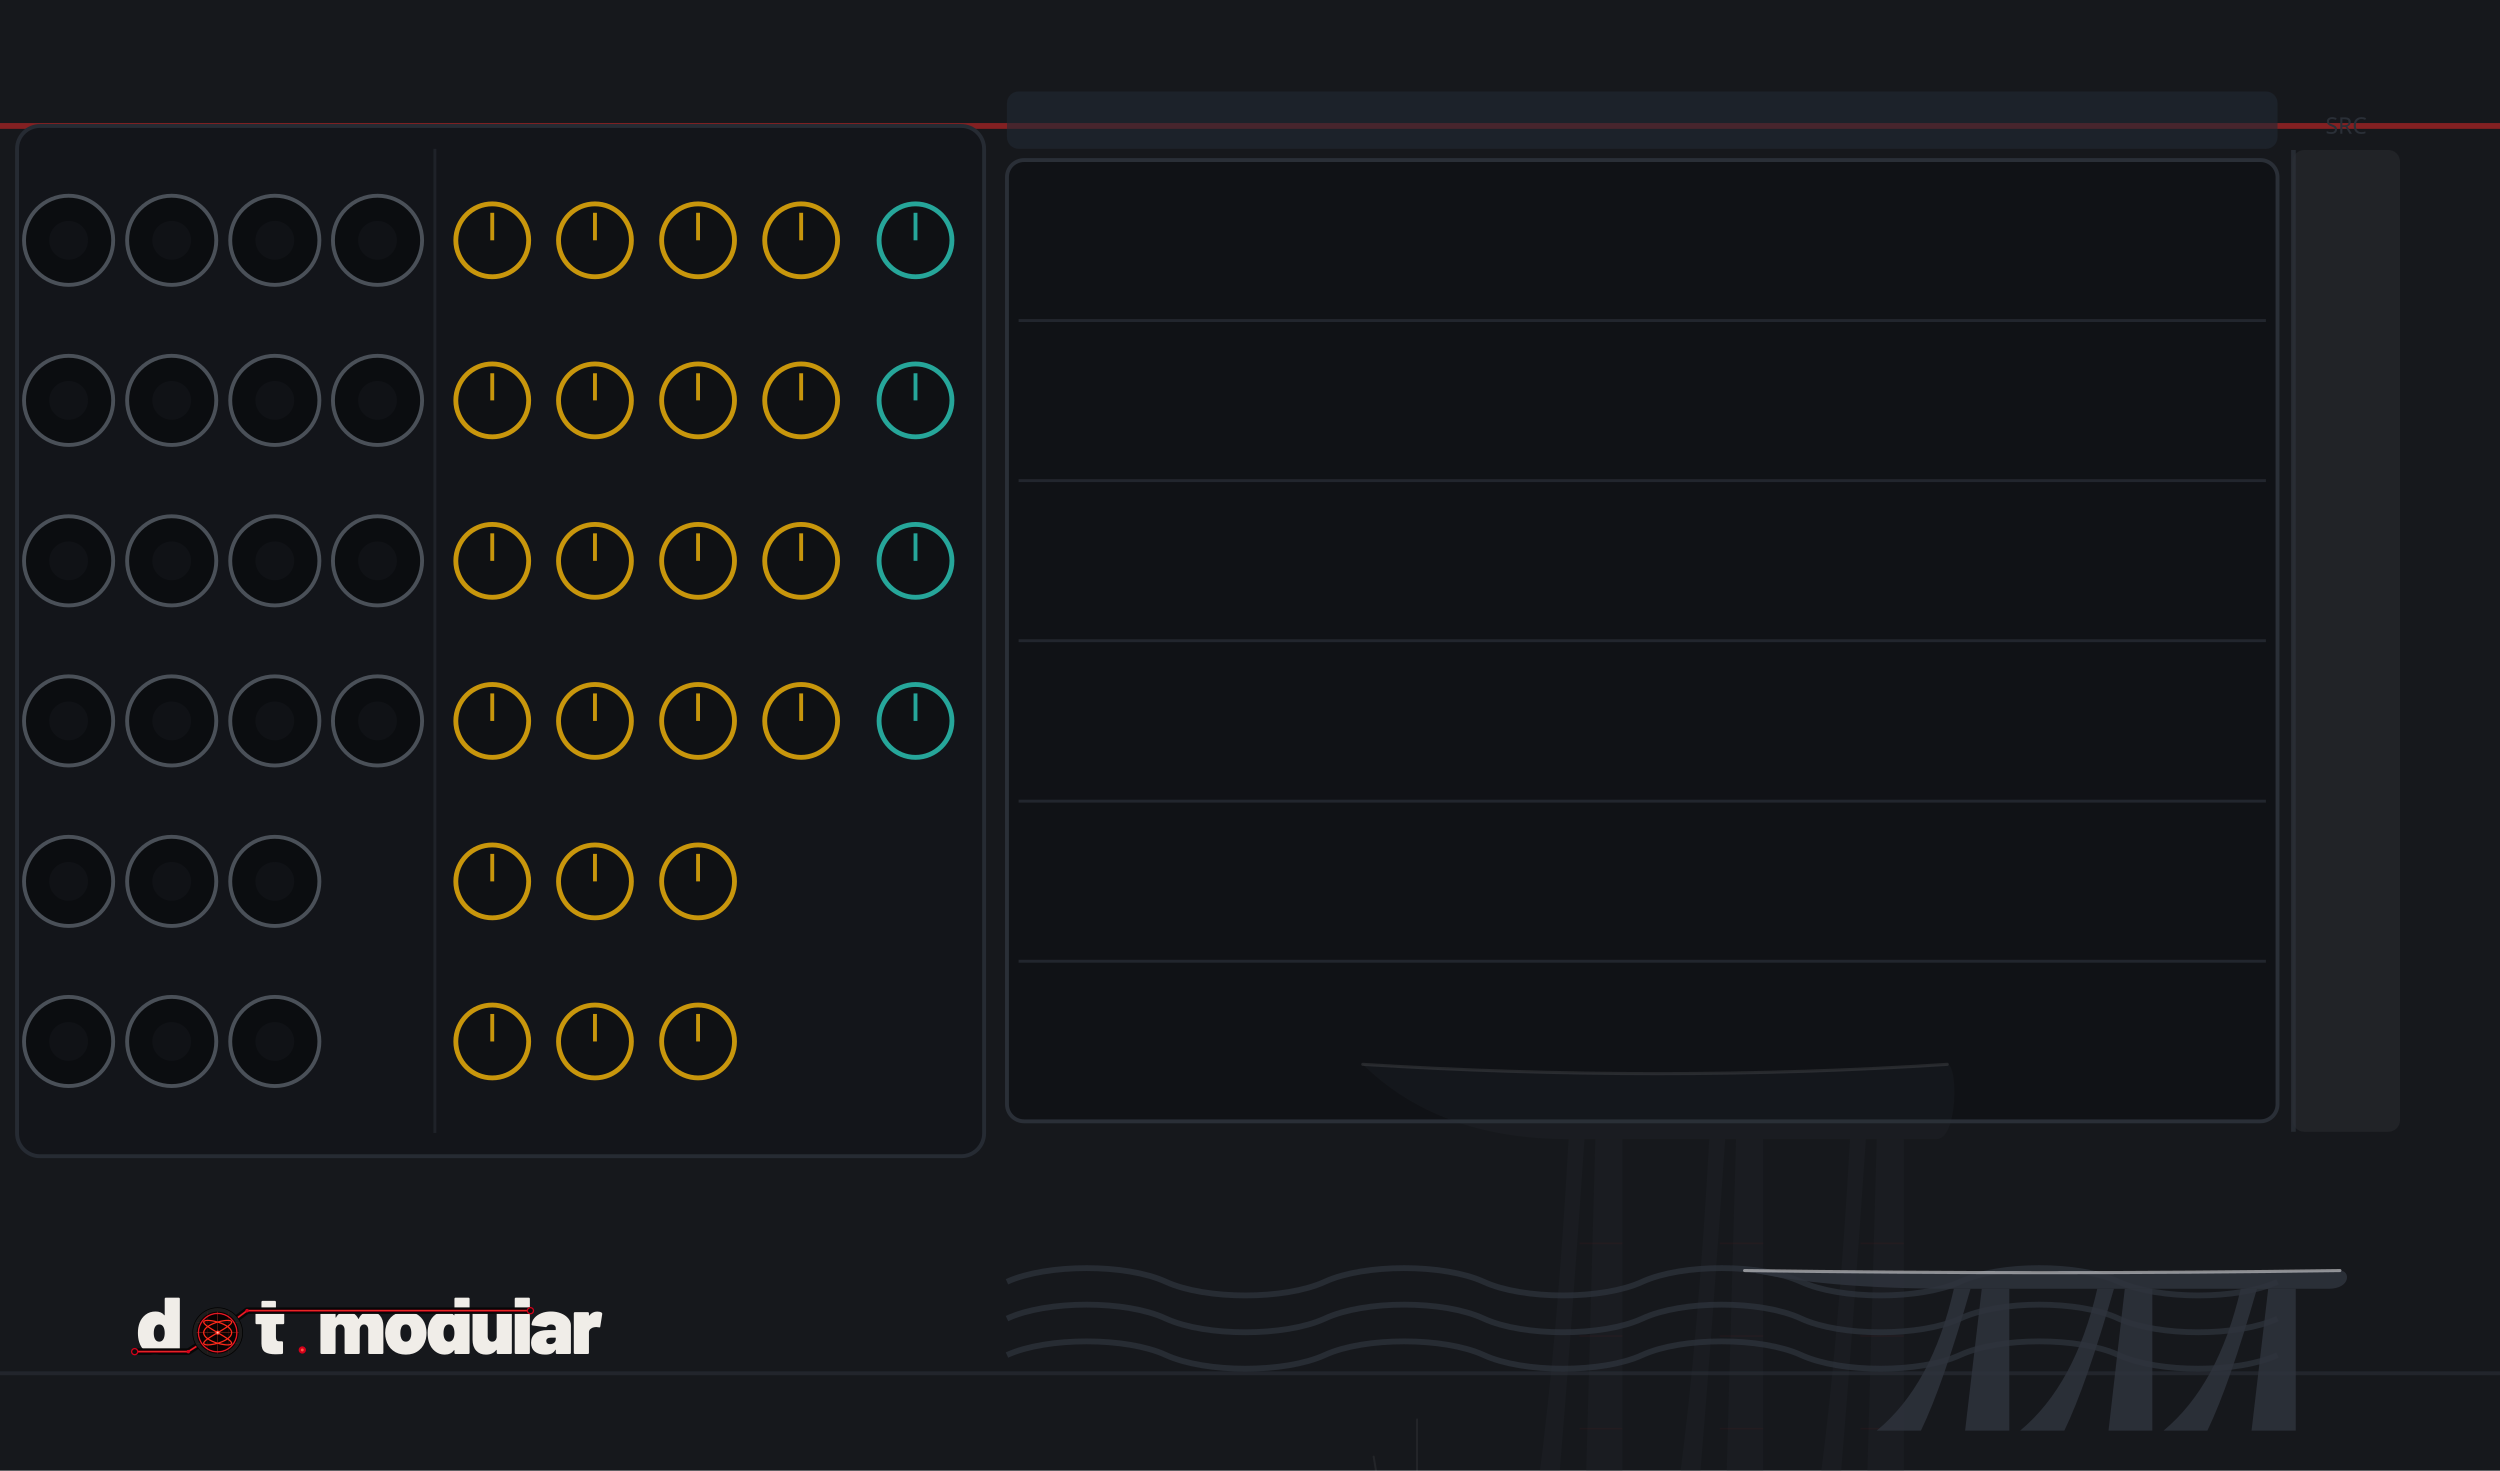
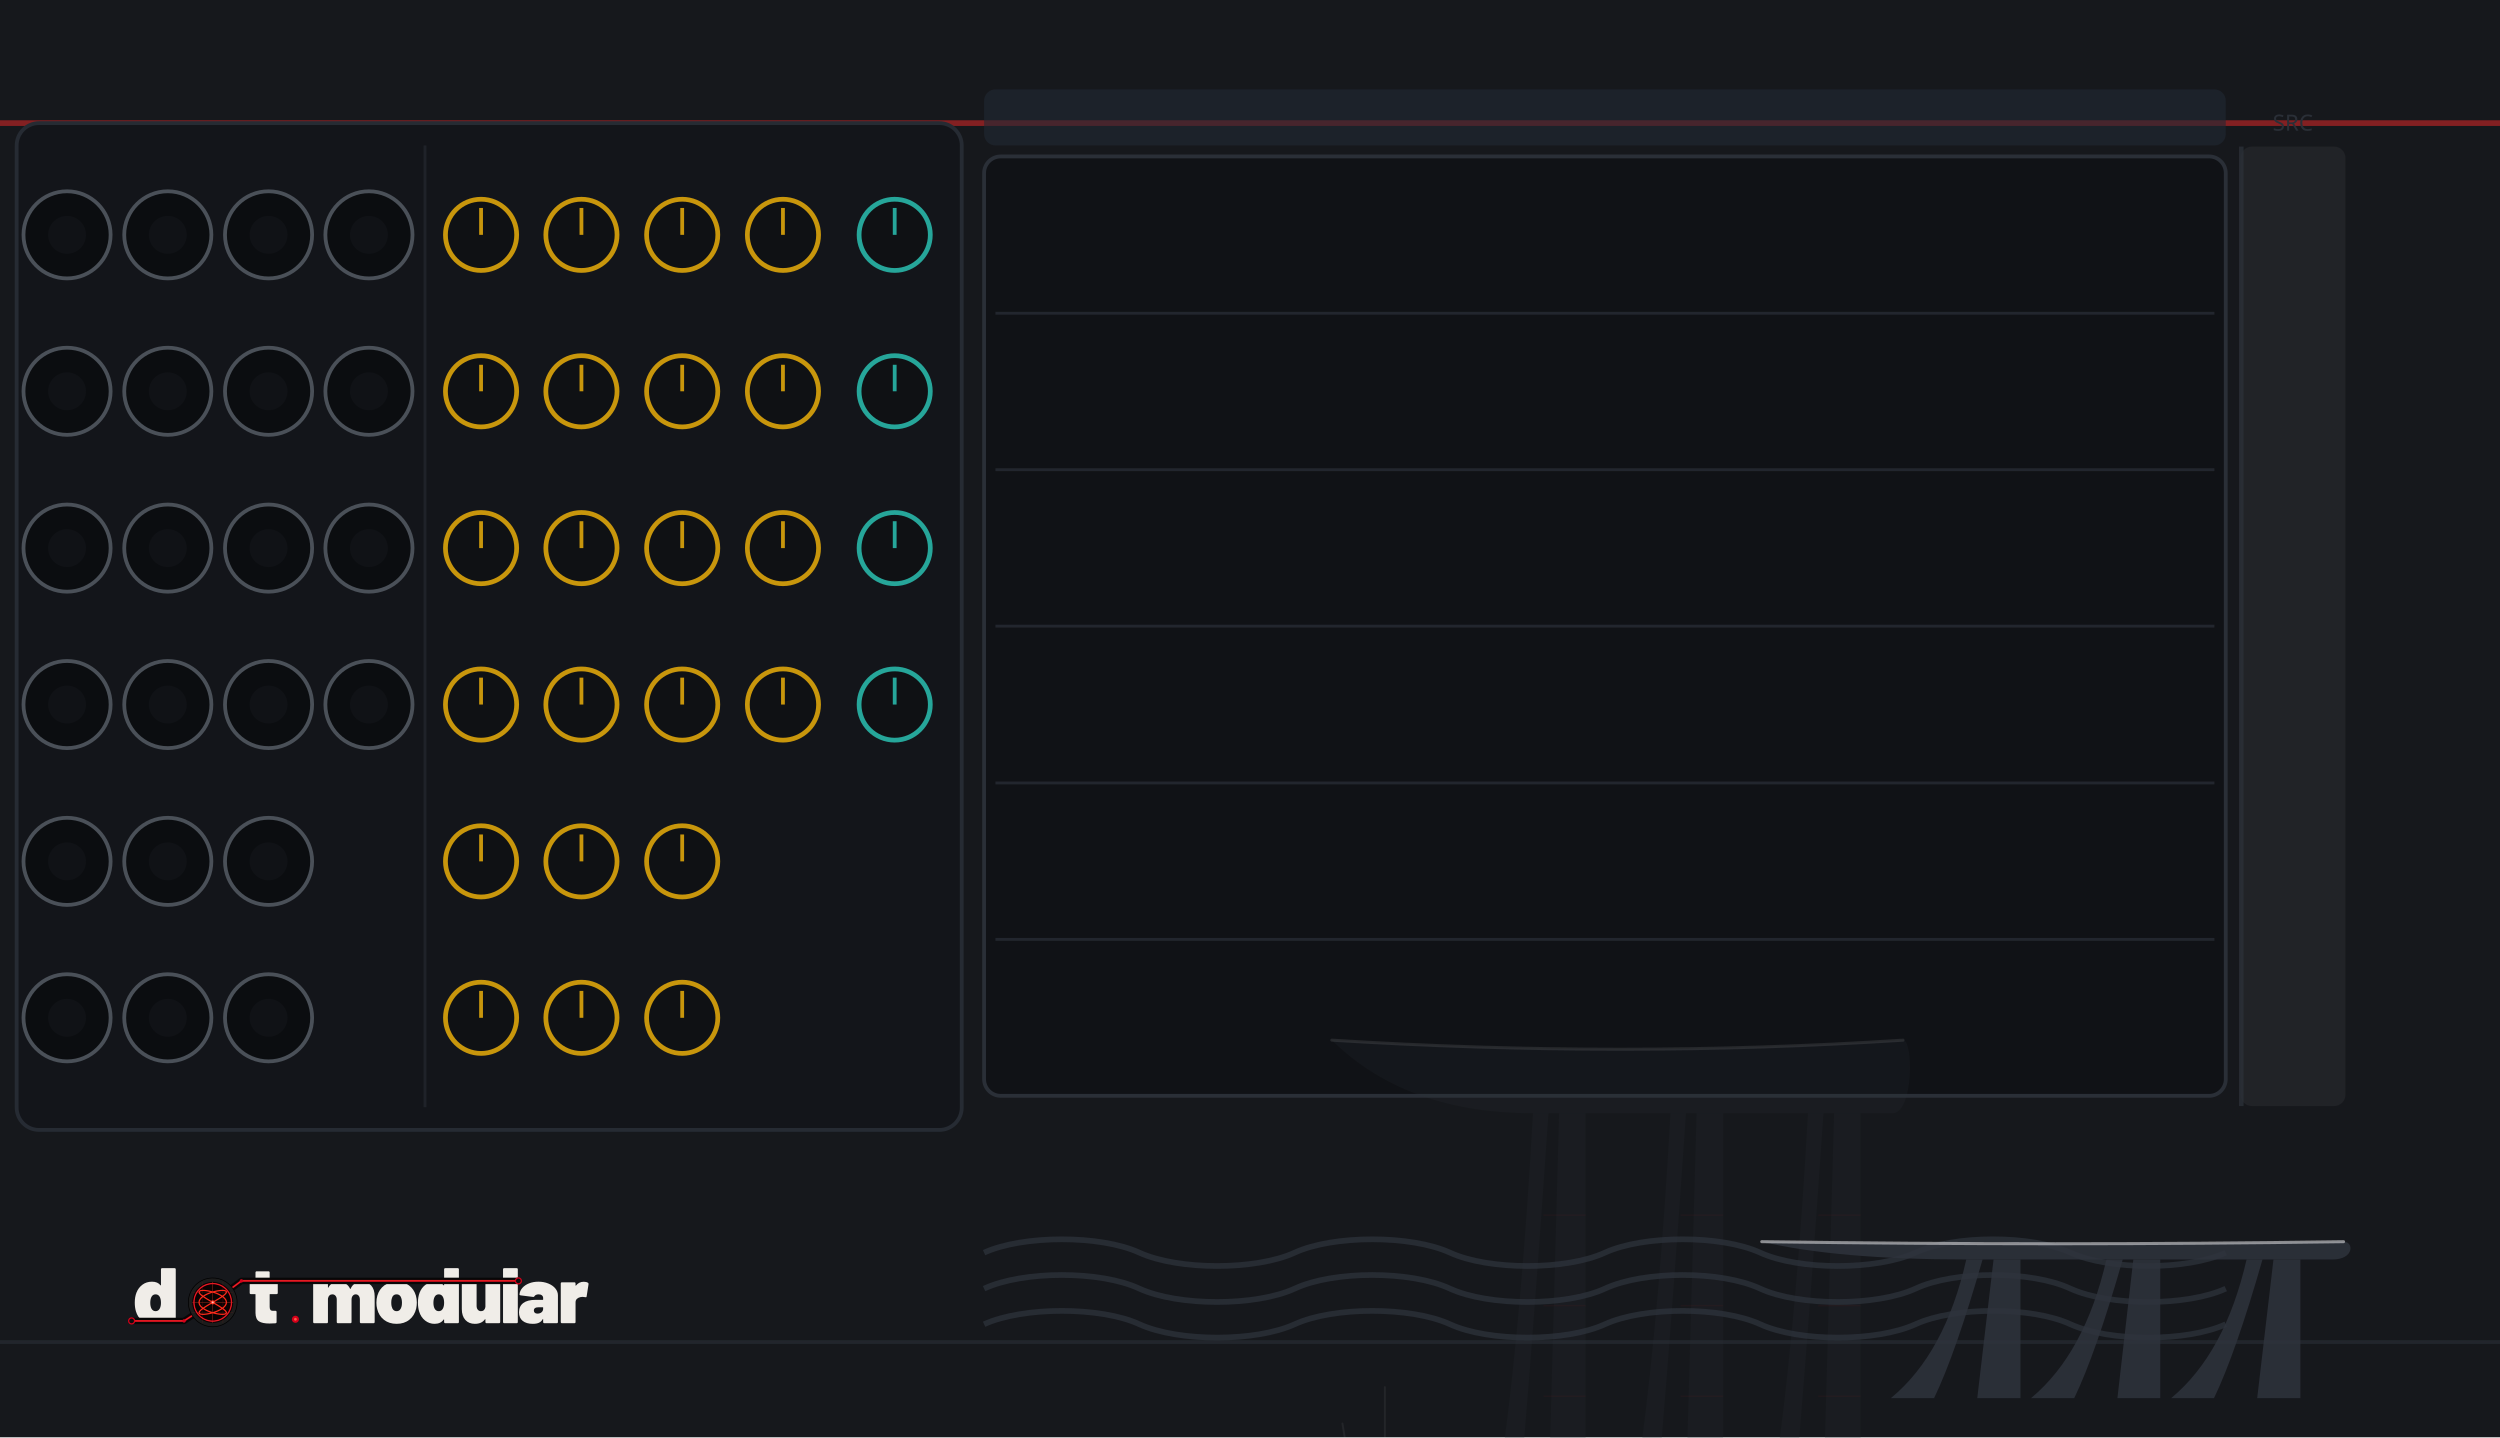
- <svg xmlns="http://www.w3.org/2000/svg" width="645.0" height="379.43" viewBox="0 0 645.0 379.43">
-   <g>
-     <rect width="645.0" height="379.43" fill="#16181c" />
-     <line x1="0" y1="32.5" x2="645.0" y2="32.5" stroke="#dc2626" stroke-width="1.5" opacity="0.55" />
-     <line x1="0" y1="354.3" x2="645.0" y2="354.3" stroke="#262b33" stroke-width="1" opacity="0.7" />
+ <svg xmlns="http://www.w3.org/2000/svg" width="660.0" height="379.43" viewBox="0 0 660.0 379.43">
+   <g>
+     <rect width="660.0" height="379.43" fill="#16181c" />
+     <line x1="0" y1="32.5" x2="660.0" y2="32.5" stroke="#dc2626" stroke-width="1.5" opacity="0.55" />
+     <line x1="0" y1="354.3" x2="660.0" y2="354.3" stroke="#262b33" stroke-width="1" opacity="0.7" />
    <rect x="259.8" y="23.6" width="327.8" height="14.8" rx="3.0" fill="#202833" opacity="0.6" />
    <rect x="259.8" y="41.3" width="327.8" height="248.0" rx="4.4" fill="#101216" stroke="#2a2f37" stroke-width="1" />
    <path d="M 385.1 443.3 Q 399.1 395.1 404.7 293.9 L 408.8 293.9 Q 401.9 395.1 396.3 443.3 Z" fill="#2e333c" fill-opacity="0.16" />
    <path d="M 421.4 443.3 Q 435.4 395.1 441.0 293.9 L 445.1 293.9 Q 438.2 395.1 432.6 443.3 Z" fill="#2e333c" fill-opacity="0.16" />
    <path d="M 457.7 443.3 Q 471.7 395.1 477.3 293.9 L 481.4 293.9 Q 474.5 395.1 468.9 443.3 Z" fill="#2e333c" fill-opacity="0.16" />
    <polygon points="407.5,443.3 411.6,293.9 418.6,293.9 418.6,443.3" fill="#2e333c" fill-opacity="0.16" />
    <polygon points="443.7,443.3 447.9,293.9 454.9,293.9 454.9,443.3" fill="#2e333c" fill-opacity="0.16" />
    <polygon points="480.0,443.3 484.2,293.9 491.2,293.9 491.2,443.3" fill="#2e333c" fill-opacity="0.16" />
    <line x1="407.5" y1="320.8" x2="418.6" y2="320.8" stroke="#dc2626" stroke-width="0.4" stroke-opacity="0.048" />
    <line x1="407.5" y1="344.7" x2="418.6" y2="344.7" stroke="#dc2626" stroke-width="0.4" stroke-opacity="0.048" />
    <line x1="407.5" y1="368.6" x2="418.6" y2="368.6" stroke="#dc2626" stroke-width="0.4" stroke-opacity="0.048" />
    <line x1="407.5" y1="392.5" x2="418.6" y2="392.5" stroke="#dc2626" stroke-width="0.4" stroke-opacity="0.048" />
    <line x1="407.5" y1="416.4" x2="418.6" y2="416.4" stroke="#dc2626" stroke-width="0.4" stroke-opacity="0.048" />
    <line x1="443.7" y1="320.8" x2="454.9" y2="320.8" stroke="#dc2626" stroke-width="0.4" stroke-opacity="0.048" />
    <line x1="443.7" y1="344.7" x2="454.9" y2="344.7" stroke="#dc2626" stroke-width="0.4" stroke-opacity="0.048" />
    <line x1="443.7" y1="368.6" x2="454.9" y2="368.6" stroke="#dc2626" stroke-width="0.4" stroke-opacity="0.048" />
    <line x1="443.7" y1="392.5" x2="454.9" y2="392.5" stroke="#dc2626" stroke-width="0.4" stroke-opacity="0.048" />
    <line x1="443.7" y1="416.4" x2="454.9" y2="416.4" stroke="#dc2626" stroke-width="0.4" stroke-opacity="0.048" />
    <line x1="480.0" y1="320.8" x2="491.2" y2="320.8" stroke="#dc2626" stroke-width="0.4" stroke-opacity="0.048" />
    <line x1="480.0" y1="344.7" x2="491.2" y2="344.7" stroke="#dc2626" stroke-width="0.4" stroke-opacity="0.048" />
    <line x1="480.0" y1="368.6" x2="491.2" y2="368.6" stroke="#dc2626" stroke-width="0.4" stroke-opacity="0.048" />
    <line x1="480.0" y1="392.5" x2="491.2" y2="392.5" stroke="#dc2626" stroke-width="0.4" stroke-opacity="0.048" />
    <line x1="480.0" y1="416.4" x2="491.2" y2="416.4" stroke="#dc2626" stroke-width="0.4" stroke-opacity="0.048" />
    <path d="M 351.6 274.6 Q 428.4 279.4 502.4 274.6 C 505.2 274.6 505.2 293.9 499.6 293.9 L 404.7 293.9 Q 371.2 293.9 351.6 274.6 Z" fill="#2e333c" fill-opacity="0.16" />
    <path d="M 351.6 274.6 Q 428.4 279.4 502.4 274.6" fill="none" stroke="#d8d8dc" stroke-width="0.8" stroke-opacity="0.112" stroke-linecap="round" />
    <line x1="365.6" y1="443.3" x2="346.0" y2="390.3" stroke="#d8d8dc" stroke-width="0.5" stroke-opacity="0.072" stroke-linecap="round" />
    <line x1="365.6" y1="443.3" x2="354.4" y2="375.8" stroke="#d8d8dc" stroke-width="0.5" stroke-opacity="0.072" stroke-linecap="round" />
    <line x1="365.6" y1="443.3" x2="365.6" y2="366.2" stroke="#d8d8dc" stroke-width="0.5" stroke-opacity="0.072" stroke-linecap="round" />
    <line x1="365.6" y1="443.3" x2="376.7" y2="380.6" stroke="#d8d8dc" stroke-width="0.5" stroke-opacity="0.072" stroke-linecap="round" />
    <line x1="365.6" y1="443.3" x2="385.1" y2="395.1" stroke="#d8d8dc" stroke-width="0.5" stroke-opacity="0.072" stroke-linecap="round" />
    <line x1="262.8" y1="82.7" x2="584.6" y2="82.7" stroke="#2a2f37" stroke-width="0.75" opacity="0.7" />
    <line x1="262.8" y1="124.0" x2="584.6" y2="124.0" stroke="#2a2f37" stroke-width="0.75" opacity="0.7" />
    <line x1="262.8" y1="165.3" x2="584.6" y2="165.3" stroke="#2a2f37" stroke-width="0.75" opacity="0.7" />
    <line x1="262.8" y1="206.7" x2="584.6" y2="206.7" stroke="#2a2f37" stroke-width="0.75" opacity="0.7" />
    <line x1="262.8" y1="248.0" x2="584.6" y2="248.0" stroke="#2a2f37" stroke-width="0.75" opacity="0.7" />
    <rect x="591.5" y="38.7" width="27.7" height="253.3" rx="3.0" fill="#ffffff" fill-opacity="0.05" />
    <line x1="591.7" y1="38.7" x2="591.7" y2="292.0" stroke="#2a2f37" stroke-width="1.2" opacity="0.8" />
    <text x="605.3" y="34.5" font-family="sans-serif" font-size="5.9" fill="#2a2f37" text-anchor="middle">SRC</text>
    <path d="M 259.8 330.7 C 270.1 326.0 290.6 326.0 300.8 330.7 C 311.1 335.4 331.5 335.4 341.8 330.7 C 352.0 326.0 372.5 326.0 382.8 330.7 C 393.0 335.4 413.5 335.4 423.7 330.7 C 434.0 326.0 454.4 326.0 464.7 330.7 C 474.9 335.4 495.4 335.4 505.7 330.7 C 515.9 326.0 536.4 326.0 546.6 330.7 C 556.9 335.4 577.4 335.4 587.6 330.7 " fill="none" stroke="#333944" stroke-width="1.5" stroke-opacity="0.6" />
    <path d="M 259.8 340.2 C 270.1 335.4 290.6 335.4 300.8 340.2 C 311.1 344.9 331.5 344.9 341.8 340.2 C 352.0 335.4 372.5 335.4 382.8 340.2 C 393.0 344.9 413.5 344.9 423.7 340.2 C 434.0 335.4 454.4 335.4 464.7 340.2 C 474.9 344.9 495.4 344.9 505.7 340.2 C 515.9 335.4 536.4 335.4 546.6 340.2 C 556.9 344.9 577.4 344.9 587.6 340.2 " fill="none" stroke="#333944" stroke-width="1.5" stroke-opacity="0.6" />
    <path d="M 259.8 349.6 C 270.1 344.9 290.6 344.9 300.8 349.6 C 311.1 354.3 331.5 354.3 341.8 349.6 C 352.0 344.9 372.5 344.9 382.8 349.6 C 393.0 354.3 413.5 354.3 423.7 349.6 C 434.0 344.9 454.4 344.9 464.7 349.6 C 474.9 354.3 495.4 354.3 505.7 349.6 C 515.9 344.9 536.4 344.9 546.6 349.6 C 556.9 354.3 577.4 354.3 587.6 349.6 " fill="none" stroke="#333944" stroke-width="1.5" stroke-opacity="0.6" />
-     <path d="M 484.2 369.1 Q 498.5 357.3 504.1 332.5 L 508.4 332.5 Q 501.3 357.3 495.6 369.1 Z" fill="#2e333c" fill-opacity="0.85" />
-     <path d="M 521.2 369.1 Q 535.4 357.3 541.1 332.5 L 545.4 332.5 Q 538.3 357.3 532.6 369.1 Z" fill="#2e333c" fill-opacity="0.85" />
-     <path d="M 558.2 369.1 Q 572.4 357.3 578.1 332.5 L 582.3 332.5 Q 575.2 357.3 569.5 369.1 Z" fill="#2e333c" fill-opacity="0.85" />
-     <polygon points="507.0,369.1 511.3,332.5 518.4,332.5 518.4,369.1" fill="#2e333c" fill-opacity="0.85" />
-     <polygon points="544.0,369.1 548.2,332.5 555.3,332.5 555.3,369.1" fill="#2e333c" fill-opacity="0.85" />
-     <polygon points="580.9,369.1 585.2,332.5 592.3,332.5 592.3,369.1" fill="#2e333c" fill-opacity="0.85" />
-     <path d="M 450.1 327.8 Q 528.3 328.9 603.7 327.8 C 606.5 327.8 606.5 332.5 600.8 332.5 L 504.1 332.5 Q 470.0 332.5 450.1 327.8 Z" fill="#2e333c" fill-opacity="0.85" />
-     <path d="M 450.1 327.8 Q 528.3 328.9 603.7 327.8" fill="none" stroke="#d8d8dc" stroke-width="0.8" stroke-opacity="0.595" stroke-linecap="round" />
+     <path d="M 499.2 369.1 Q 513.5 357.3 519.1 332.5 L 523.4 332.5 Q 516.3 357.3 510.6 369.1 Z" fill="#2e333c" fill-opacity="0.85" />
+     <path d="M 536.2 369.1 Q 550.4 357.3 556.1 332.5 L 560.4 332.5 Q 553.3 357.3 547.6 369.1 Z" fill="#2e333c" fill-opacity="0.85" />
+     <path d="M 573.2 369.1 Q 587.4 357.3 593.1 332.5 L 597.3 332.5 Q 590.2 357.3 584.5 369.1 Z" fill="#2e333c" fill-opacity="0.85" />
+     <polygon points="522.0,369.1 526.3,332.5 533.4,332.5 533.4,369.1" fill="#2e333c" fill-opacity="0.85" />
+     <polygon points="559.0,369.1 563.2,332.5 570.3,332.5 570.3,369.1" fill="#2e333c" fill-opacity="0.85" />
+     <polygon points="595.9,369.1 600.2,332.5 607.3,332.5 607.3,369.1" fill="#2e333c" fill-opacity="0.85" />
+     <path d="M 465.1 327.8 Q 543.3 328.9 618.7 327.8 C 621.5 327.8 621.5 332.5 615.8 332.5 L 519.1 332.5 Q 485.0 332.5 465.1 327.8 Z" fill="#2e333c" fill-opacity="0.85" />
+     <path d="M 465.1 327.8 Q 543.3 328.9 618.7 327.8" fill="none" stroke="#d8d8dc" stroke-width="0.8" stroke-opacity="0.595" stroke-linecap="round" />
    <rect x="4.4" y="32.5" width="249.5" height="265.8" rx="5.9" fill="#13151a" stroke="#262b33" stroke-width="1" />
    <line x1="112.2" y1="38.4" x2="112.2" y2="292.3" stroke="#262b33" stroke-width="0.75" opacity="0.6" />
  </g>
  <g>
    <g transform="translate(32.48,333.66) scale(0.18877) translate(-26.00,-65.00)">
      <g transform="translate(40.00,148.00) scale(0.11,-0.11)">
        <path d="M370 700H528Q535 700 539.0 696.0Q543 692 543 685V15Q543 8 539.0 4.0Q535 0 528 0H370Q363 0 359.0 4.0Q355 8 355 15V45Q355 48 353.0 49.0Q351 50 349 47Q312 -8 233 -8Q166 -8 112.5 34.5Q59 77 37 150Q22 200 22 262Q22 334 44 390Q68 451 119.0 489.5Q170 528 241 528Q314 528 349 482Q351 480 353.0 480.5Q355 481 355 484V685Q355 692 359.0 696.0Q363 700 370 700ZM355 259Q355 307 339 336Q321 367 287 367Q251 367 234 334Q219 306 219 259Q219 214 234 186Q252 153 287 153Q322 153 340 187Q355 216 355 259Z" fill="#f0ede8" />
      </g>
      <g transform="translate(201.37,148.00) scale(0.11,-0.11)">
        <path d="M358 370H275Q270 370 270 365V208Q270 158 306 158H343Q350 158 354.0 154.0Q358 150 358 143V15Q358 1 343 -1Q304 -4 268 -4Q177 -4 134.0 24.0Q91 52 90 130V365Q90 370 85 370H31Q24 370 20.0 374.0Q16 378 16 385V505Q16 512 20.0 516.0Q24 520 31 520H85Q90 520 90 525V645Q90 652 94.0 656.0Q98 660 105 660H255Q262 660 266.0 656.0Q270 652 270 645V525Q270 520 275 520H358Q365 520 369.0 516.0Q373 512 373 505V385Q373 378 369.0 374.0Q365 370 358 370Z" fill="#f0ede8" />
      </g>
      <g transform="translate(288.27,148.00) scale(0.11,-0.11)">
        <path d="M815 341V15Q815 8 811.0 4.0Q807 0 800 0H642Q635 0 631.0 4.0Q627 8 627 15V300Q627 330 612.5 348.5Q598 367 575 367Q551 367 536.0 348.5Q521 330 521 300V15Q521 8 517.0 4.0Q513 0 506 0H348Q341 0 337.0 4.0Q333 8 333 15V300Q333 330 317.5 348.5Q302 367 277 367Q255 367 240.5 353.5Q226 340 222 317Q221 315 221 311V15Q221 8 217.0 4.0Q213 0 206 0H48Q41 0 37.0 4.0Q33 8 33 15V505Q33 512 37.0 516.0Q41 520 48 520H206Q213 520 217.0 516.0Q221 512 221 505V455Q221 451 223.0 451.0Q225 451 227 454Q265 528 355 528Q406 528 444.5 504.5Q483 481 503 437Q506 432 509 438Q529 483 564.5 505.5Q600 528 648 528Q727 528 771.0 479.0Q815 430 815 341Z" fill="#f0ede8" />
      </g>
      <g transform="translate(377.92,148.00) scale(0.11,-0.11)">
        <path d="M32 181Q22 217 22 261Q22 310 34 350Q58 433 122.5 480.5Q187 528 280 528Q373 528 436.5 480.5Q500 433 524 352Q536 310 536 263Q536 225 528 187Q507 97 441.5 44.5Q376 -8 279 -8Q184 -8 118.5 43.0Q53 94 32 181ZM343 217Q347 236 347 262Q347 285 342 308Q327 367 279 367Q229 367 216 308Q211 291 211 262Q211 236 215 217Q230 153 279 153Q305 153 321.0 170.5Q337 188 343 217Z" fill="#f0ede8" />
      </g>
      <g transform="translate(436.00,148.00) scale(0.11,-0.11)">
        <path d="M370 700H528Q535 700 539.0 696.0Q543 692 543 685V15Q543 8 539.0 4.0Q535 0 528 0H370Q363 0 359.0 4.0Q355 8 355 15V45Q355 48 353.0 49.0Q351 50 349 47Q312 -8 233 -8Q166 -8 112.5 34.5Q59 77 37 150Q22 200 22 262Q22 334 44 390Q68 451 119.0 489.5Q170 528 241 528Q314 528 349 482Q351 480 353.0 480.5Q355 481 355 484V685Q355 692 359.0 696.0Q363 700 370 700ZM355 259Q355 307 339 336Q321 367 287 367Q251 367 234 334Q219 306 219 259Q219 214 234 186Q252 153 287 153Q322 153 340 187Q355 216 355 259Z" fill="#f0ede8" />
      </g>
      <g transform="translate(496.39,148.00) scale(0.11,-0.11)">
        <path d="M346 520H504Q511 520 515.0 516.0Q519 512 519 505V15Q519 8 515.0 4.0Q511 0 504 0H346Q339 0 335.0 4.0Q331 8 331 15V48Q331 51 329.0 52.0Q327 53 325 50Q284 -8 197 -8Q121 -8 76.0 41.5Q31 91 31 179V505Q31 512 35.0 516.0Q39 520 46 520H204Q211 520 215.0 516.0Q219 512 219 505V220Q219 190 234.5 171.5Q250 153 275 153Q297 153 311.5 166.5Q326 180 330 203Q331 205 331 209V505Q331 512 335.0 516.0Q339 520 346 520Z" fill="#f0ede8" />
      </g>
      <g transform="translate(553.81,148.00) scale(0.11,-0.11)">
        <path d="M33 15V685Q33 692 37.0 696.0Q41 700 48 700H206Q213 700 217.0 696.0Q221 692 221 685V15Q221 8 217.0 4.0Q213 0 206 0H48Q41 0 37.0 4.0Q33 8 33 15Z" fill="#f0ede8" />
      </g>
      <g transform="translate(578.45,148.00) scale(0.11,-0.11)">
        <path d="M507 355V15Q507 8 503.0 4.0Q499 0 492 0H334Q327 0 323.0 4.0Q319 8 319 15V50Q319 54 317.5 54.5Q316 55 314 52Q297 21 267.0 6.5Q237 -8 188 -8Q106 -8 59.0 29.5Q12 67 12 139Q12 215 65.5 256.0Q119 297 221 297H314Q319 297 319 302V320Q319 341 303.5 354.0Q288 367 262 367Q244 367 230.0 361.0Q216 355 210 345Q206 338 202.5 335.5Q199 333 193 334L32 354Q18 356 18 366Q22 411 54.0 448.0Q86 485 139.5 506.5Q193 528 259 528Q327 528 384.0 505.0Q441 482 474.0 442.0Q507 402 507 355ZM319 185V198Q319 203 314 203H264Q201 203 201 162Q201 144 212.5 133.0Q224 122 246 122Q278 122 298.5 139.0Q319 156 319 185Z" fill="#f0ede8" />
      </g>
      <g transform="translate(634.55,148.00) scale(0.11,-0.11)">
        <path d="M379 514Q388 509 386 495L362 341Q361 333 356.5 331.0Q352 329 344 331Q326 335 312 335Q297 335 284 332Q258 327 239.5 310.5Q221 294 221 266V15Q221 8 217.0 4.0Q213 0 206 0H48Q41 0 37.0 4.0Q33 8 33 15V505Q33 512 37.0 516.0Q41 520 48 520H206Q213 520 217.0 516.0Q221 512 221 505V481Q221 478 223.0 477.0Q225 476 226 478Q264 527 325 527Q359 527 379 514Z" fill="#f0ede8" />
      </g>
      <path d="M 38.0,144.8 L 111.3,144.8 L 151.4,118.8 L 191.6,88.8 L 578.9,88.8" fill="none" stroke="#070707" stroke-width="9.0" stroke-linecap="round" stroke-linejoin="round" />
      <path d="M 38.0,144.8 L 111.3,144.8 L 151.4,118.8 L 191.6,88.8 L 578.9,88.8" fill="none" stroke="#d4001a" stroke-width="2.60" stroke-linecap="round" stroke-linejoin="round" />
      <path d="M 38.0,144.8 L 111.3,144.8 L 151.4,118.8 L 191.6,88.8 L 578.9,88.8" fill="none" stroke="#ff5533" stroke-width="0.88" stroke-linecap="round" stroke-linejoin="round" opacity="0.7" />
      <circle cx="38.0" cy="144.8" r="4.2" fill="#0d0d0d" stroke="#d4001a" stroke-width="1.76" />
      <circle cx="578.9" cy="88.8" r="4.2" fill="#0d0d0d" stroke="#d4001a" stroke-width="1.76" />
      <circle cx="111.3" cy="144.8" r="2.4" fill="#d4001a" />
      <circle cx="191.6" cy="88.8" r="2.4" fill="#d4001a" />
      <g transform="translate(151.430,118.850)">
        <circle r="34.100" fill="#1c1c1c" stroke="#000000" stroke-width="1.023" />
        <circle r="28.644" fill="#0a0202" />
        <g stroke="#a83020" stroke-width="0.682" opacity="0.9">
          <line x1="-28.644" y1="0" x2="28.644" y2="0" />
          <line x1="0" y1="-28.644" x2="0" y2="28.644" />
        </g>
        <g stroke="#7a2018" stroke-width="0.443" opacity="0.6">
          <line x1="-28.644" y1="-14.322" x2="28.644" y2="-14.322" />
          <line x1="-14.322" y1="-28.644" x2="-14.322" y2="28.644" />
          <line x1="-28.644" y1="14.322" x2="28.644" y2="14.322" />
          <line x1="14.322" y1="-28.644" x2="14.322" y2="28.644" />
        </g>
        <path d="M 19.10,0.00 L 19.01,1.05 L 18.76,2.09 L 18.34,3.13 L 17.76,4.16 L 17.01,5.16 L 16.12,6.15 L 15.09,7.11 L 13.92,8.05 L 12.63,8.95 L 11.22,9.82 L 9.72,10.65 L 8.13,11.44 L 6.47,12.18 L 4.75,12.87 L 2.99,13.52 L 1.20,14.11 L -0.60,14.64 L -2.39,15.12 L -4.17,15.54 L -5.90,15.89 L -7.58,16.18 L -9.20,16.41 L -10.73,16.58 L -12.17,16.68 L -13.50,16.71 L -14.71,16.68 L -15.79,16.58 L -16.73,16.41 L -17.53,16.18 L -18.16,15.89 L -18.64,15.54 L -18.95,15.12 L -19.09,14.64 L -19.06,14.11 L -18.86,13.52 L -18.50,12.87 L -17.97,12.18 L -17.28,11.44 L -16.44,10.65 L -15.45,9.82 L -14.32,8.95 L -13.07,8.05 L -11.70,7.11 L -10.23,6.15 L -8.67,5.16 L -7.03,4.16 L -5.33,3.13 L -3.58,2.09 L -1.80,1.05 L -0.00,0.00 L 1.80,-1.05 L 3.58,-2.09 L 5.33,-3.13 L 7.03,-4.16 L 8.67,-5.16 L 10.23,-6.15 L 11.70,-7.11 L 13.07,-8.05 L 14.32,-8.95 L 15.45,-9.82 L 16.44,-10.65 L 17.28,-11.44 L 17.97,-12.18 L 18.50,-12.87 L 18.86,-13.52 L 19.06,-14.11 L 19.09,-14.64 L 18.95,-15.12 L 18.64,-15.54 L 18.16,-15.89 L 17.53,-16.18 L 16.73,-16.41 L 15.79,-16.58 L 14.71,-16.68 L 13.50,-16.71 L 12.17,-16.68 L 10.73,-16.58 L 9.20,-16.41 L 7.58,-16.18 L 5.90,-15.89 L 4.17,-15.54 L 2.39,-15.12 L 0.60,-14.64 L -1.20,-14.11 L -2.99,-13.52 L -4.75,-12.87 L -6.47,-12.18 L -8.13,-11.44 L -9.72,-10.65 L -11.22,-9.82 L -12.63,-8.95 L -13.92,-8.05 L -15.09,-7.11 L -16.12,-6.15 L -17.01,-5.16 L -17.76,-4.16 L -18.34,-3.13 L -18.76,-2.09 L -19.01,-1.05 L -19.10,-0.00 L -19.01,1.05 L -18.76,2.09 L -18.34,3.13 L -17.76,4.16 L -17.01,5.16 L -16.12,6.15 L -15.09,7.11 L -13.92,8.05 L -12.63,8.95 L -11.22,9.82 L -9.72,10.65 L -8.13,11.44 L -6.47,12.18 L -4.75,12.87 L -2.99,13.52 L -1.20,14.11 L 0.60,14.64 L 2.39,15.12 L 4.17,15.54 L 5.90,15.89 L 7.58,16.18 L 9.20,16.41 L 10.73,16.58 L 12.17,16.68 L 13.50,16.71 L 14.71,16.68 L 15.79,16.58 L 16.73,16.41 L 17.53,16.18 L 18.16,15.89 L 18.64,15.54 L 18.95,15.12 L 19.09,14.64 L 19.06,14.11 L 18.86,13.52 L 18.50,12.87 L 17.97,12.18 L 17.28,11.44 L 16.44,10.65 L 15.45,9.82 L 14.32,8.95 L 13.07,8.05 L 11.70,7.11 L 10.23,6.15 L 8.67,5.16 L 7.03,4.16 L 5.33,3.13 L 3.58,2.09 L 1.80,1.05 L 0.00,0.00 L -1.80,-1.05 L -3.58,-2.09 L -5.33,-3.13 L -7.03,-4.16 L -8.67,-5.16 L -10.23,-6.15 L -11.70,-7.11 L -13.07,-8.05 L -14.32,-8.95 L -15.45,-9.82 L -16.44,-10.65 L -17.28,-11.44 L -17.97,-12.18 L -18.50,-12.87 L -18.86,-13.52 L -19.06,-14.11 L -19.09,-14.64 L -18.95,-15.12 L -18.64,-15.54 L -18.16,-15.89 L -17.53,-16.18 L -16.73,-16.41 L -15.79,-16.58 L -14.71,-16.68 L -13.50,-16.71 L -12.17,-16.68 L -10.73,-16.58 L -9.20,-16.41 L -7.58,-16.18 L -5.90,-15.89 L -4.17,-15.54 L -2.39,-15.12 L -0.60,-14.64 L 1.20,-14.11 L 2.99,-13.52 L 4.75,-12.87 L 6.47,-12.18 L 8.13,-11.44 L 9.72,-10.65 L 11.22,-9.82 L 12.63,-8.95 L 13.92,-8.05 L 15.09,-7.11 L 16.12,-6.15 L 17.01,-5.16 L 17.76,-4.16 L 18.34,-3.13 L 18.76,-2.09 L 19.01,-1.05 L 19.10,-0.00 Z" fill="none" stroke="#ff2a1a" stroke-width="1.705" stroke-linejoin="round" />
        <circle r="26.257" fill="none" stroke="#d4001a" stroke-width="1.876" />
        <circle r="26.257" fill="none" stroke="#ff5533" stroke-width="0.614" opacity="0.7" />
        <circle r="2.899" fill="#ff3322" />
        <circle r="1.364" fill="#ffccbb" />
      </g>
      <circle cx="267.1" cy="142.5" r="5.0" fill="#d4001a" />
      <circle cx="267.1" cy="142.5" r="2.0" fill="#ff5544" />
    </g>
  </g>
  <g>
    <circle cx="17.7" cy="62.0" r="11.5" fill="#0b0d10" stroke="#4a5058" stroke-width="1" />
    <circle cx="17.7" cy="62.0" r="5.0" fill="#101216" />
    <circle cx="44.3" cy="62.0" r="11.5" fill="#0b0d10" stroke="#4a5058" stroke-width="1" />
    <circle cx="44.3" cy="62.0" r="5.0" fill="#101216" />
    <circle cx="70.9" cy="62.0" r="11.5" fill="#0b0d10" stroke="#4a5058" stroke-width="1" />
    <circle cx="70.9" cy="62.0" r="5.0" fill="#101216" />
    <circle cx="97.4" cy="62.0" r="11.5" fill="#0b0d10" stroke="#4a5058" stroke-width="1" />
    <circle cx="97.4" cy="62.0" r="5.0" fill="#101216" />
    <circle cx="127.0" cy="62.0" r="9.4" fill="#0f1114" stroke="#c8960c" stroke-width="1.25" />
    <line x1="127.0" y1="62.0" x2="127.0" y2="54.9" stroke="#c8960c" stroke-width="1" />
    <circle cx="153.5" cy="62.0" r="9.4" fill="#0f1114" stroke="#c8960c" stroke-width="1.25" />
    <line x1="153.5" y1="62.0" x2="153.5" y2="54.9" stroke="#c8960c" stroke-width="1" />
    <circle cx="180.1" cy="62.0" r="9.4" fill="#0f1114" stroke="#c8960c" stroke-width="1.25" />
    <line x1="180.1" y1="62.0" x2="180.1" y2="54.9" stroke="#c8960c" stroke-width="1" />
    <circle cx="206.7" cy="62.0" r="9.4" fill="#0f1114" stroke="#c8960c" stroke-width="1.25" />
    <line x1="206.7" y1="62.0" x2="206.7" y2="54.9" stroke="#c8960c" stroke-width="1" />
    <circle cx="236.2" cy="62.0" r="9.4" fill="#0f1114" stroke="#26a69a" stroke-width="1.25" />
    <line x1="236.2" y1="62.0" x2="236.2" y2="54.9" stroke="#26a69a" stroke-width="1" />
    <circle cx="17.7" cy="103.3" r="11.5" fill="#0b0d10" stroke="#4a5058" stroke-width="1" />
    <circle cx="17.7" cy="103.3" r="5.0" fill="#101216" />
    <circle cx="44.3" cy="103.3" r="11.5" fill="#0b0d10" stroke="#4a5058" stroke-width="1" />
    <circle cx="44.3" cy="103.3" r="5.0" fill="#101216" />
    <circle cx="70.9" cy="103.3" r="11.5" fill="#0b0d10" stroke="#4a5058" stroke-width="1" />
    <circle cx="70.9" cy="103.3" r="5.0" fill="#101216" />
    <circle cx="97.4" cy="103.3" r="11.5" fill="#0b0d10" stroke="#4a5058" stroke-width="1" />
    <circle cx="97.4" cy="103.3" r="5.0" fill="#101216" />
    <circle cx="127.0" cy="103.3" r="9.4" fill="#0f1114" stroke="#c8960c" stroke-width="1.25" />
    <line x1="127.0" y1="103.3" x2="127.0" y2="96.3" stroke="#c8960c" stroke-width="1" />
    <circle cx="153.5" cy="103.3" r="9.4" fill="#0f1114" stroke="#c8960c" stroke-width="1.25" />
    <line x1="153.5" y1="103.3" x2="153.5" y2="96.3" stroke="#c8960c" stroke-width="1" />
    <circle cx="180.1" cy="103.3" r="9.4" fill="#0f1114" stroke="#c8960c" stroke-width="1.25" />
    <line x1="180.1" y1="103.3" x2="180.1" y2="96.3" stroke="#c8960c" stroke-width="1" />
    <circle cx="206.7" cy="103.3" r="9.4" fill="#0f1114" stroke="#c8960c" stroke-width="1.25" />
    <line x1="206.7" y1="103.3" x2="206.7" y2="96.3" stroke="#c8960c" stroke-width="1" />
    <circle cx="236.2" cy="103.3" r="9.4" fill="#0f1114" stroke="#26a69a" stroke-width="1.25" />
    <line x1="236.2" y1="103.3" x2="236.2" y2="96.3" stroke="#26a69a" stroke-width="1" />
    <circle cx="17.7" cy="144.7" r="11.5" fill="#0b0d10" stroke="#4a5058" stroke-width="1" />
    <circle cx="17.7" cy="144.7" r="5.0" fill="#101216" />
    <circle cx="44.3" cy="144.7" r="11.5" fill="#0b0d10" stroke="#4a5058" stroke-width="1" />
    <circle cx="44.3" cy="144.7" r="5.0" fill="#101216" />
    <circle cx="70.9" cy="144.7" r="11.5" fill="#0b0d10" stroke="#4a5058" stroke-width="1" />
    <circle cx="70.9" cy="144.7" r="5.0" fill="#101216" />
    <circle cx="97.4" cy="144.7" r="11.5" fill="#0b0d10" stroke="#4a5058" stroke-width="1" />
    <circle cx="97.4" cy="144.7" r="5.0" fill="#101216" />
    <circle cx="127.0" cy="144.7" r="9.4" fill="#0f1114" stroke="#c8960c" stroke-width="1.25" />
    <line x1="127.0" y1="144.7" x2="127.0" y2="137.6" stroke="#c8960c" stroke-width="1" />
    <circle cx="153.5" cy="144.7" r="9.4" fill="#0f1114" stroke="#c8960c" stroke-width="1.25" />
    <line x1="153.5" y1="144.7" x2="153.5" y2="137.6" stroke="#c8960c" stroke-width="1" />
    <circle cx="180.1" cy="144.7" r="9.4" fill="#0f1114" stroke="#c8960c" stroke-width="1.25" />
    <line x1="180.1" y1="144.7" x2="180.1" y2="137.6" stroke="#c8960c" stroke-width="1" />
    <circle cx="206.7" cy="144.7" r="9.4" fill="#0f1114" stroke="#c8960c" stroke-width="1.25" />
    <line x1="206.7" y1="144.7" x2="206.7" y2="137.6" stroke="#c8960c" stroke-width="1" />
    <circle cx="236.2" cy="144.7" r="9.4" fill="#0f1114" stroke="#26a69a" stroke-width="1.25" />
    <line x1="236.2" y1="144.7" x2="236.2" y2="137.6" stroke="#26a69a" stroke-width="1" />
    <circle cx="17.7" cy="186.0" r="11.5" fill="#0b0d10" stroke="#4a5058" stroke-width="1" />
    <circle cx="17.7" cy="186.0" r="5.0" fill="#101216" />
    <circle cx="44.3" cy="186.0" r="11.5" fill="#0b0d10" stroke="#4a5058" stroke-width="1" />
    <circle cx="44.3" cy="186.0" r="5.0" fill="#101216" />
    <circle cx="70.9" cy="186.0" r="11.5" fill="#0b0d10" stroke="#4a5058" stroke-width="1" />
    <circle cx="70.9" cy="186.0" r="5.0" fill="#101216" />
    <circle cx="97.4" cy="186.0" r="11.5" fill="#0b0d10" stroke="#4a5058" stroke-width="1" />
    <circle cx="97.4" cy="186.0" r="5.0" fill="#101216" />
    <circle cx="127.0" cy="186.0" r="9.4" fill="#0f1114" stroke="#c8960c" stroke-width="1.25" />
    <line x1="127.0" y1="186.0" x2="127.0" y2="178.9" stroke="#c8960c" stroke-width="1" />
    <circle cx="153.5" cy="186.0" r="9.4" fill="#0f1114" stroke="#c8960c" stroke-width="1.25" />
    <line x1="153.5" y1="186.0" x2="153.5" y2="178.9" stroke="#c8960c" stroke-width="1" />
    <circle cx="180.1" cy="186.0" r="9.4" fill="#0f1114" stroke="#c8960c" stroke-width="1.25" />
    <line x1="180.1" y1="186.0" x2="180.1" y2="178.9" stroke="#c8960c" stroke-width="1" />
    <circle cx="206.7" cy="186.0" r="9.4" fill="#0f1114" stroke="#c8960c" stroke-width="1.25" />
    <line x1="206.7" y1="186.0" x2="206.7" y2="178.9" stroke="#c8960c" stroke-width="1" />
    <circle cx="236.2" cy="186.0" r="9.4" fill="#0f1114" stroke="#26a69a" stroke-width="1.25" />
    <line x1="236.2" y1="186.0" x2="236.2" y2="178.9" stroke="#26a69a" stroke-width="1" />
    <circle cx="17.7" cy="227.4" r="11.5" fill="#0b0d10" stroke="#4a5058" stroke-width="1" />
    <circle cx="17.7" cy="227.4" r="5.0" fill="#101216" />
    <circle cx="44.3" cy="227.4" r="11.5" fill="#0b0d10" stroke="#4a5058" stroke-width="1" />
    <circle cx="44.3" cy="227.4" r="5.0" fill="#101216" />
    <circle cx="70.9" cy="227.4" r="11.5" fill="#0b0d10" stroke="#4a5058" stroke-width="1" />
    <circle cx="70.9" cy="227.4" r="5.0" fill="#101216" />
    <circle cx="127.0" cy="227.4" r="9.4" fill="#0f1114" stroke="#c8960c" stroke-width="1.25" />
    <line x1="127.0" y1="227.4" x2="127.0" y2="220.3" stroke="#c8960c" stroke-width="1" />
    <circle cx="153.5" cy="227.4" r="9.4" fill="#0f1114" stroke="#c8960c" stroke-width="1.25" />
    <line x1="153.5" y1="227.4" x2="153.5" y2="220.3" stroke="#c8960c" stroke-width="1" />
    <circle cx="180.1" cy="227.4" r="9.4" fill="#0f1114" stroke="#c8960c" stroke-width="1.25" />
    <line x1="180.1" y1="227.4" x2="180.1" y2="220.3" stroke="#c8960c" stroke-width="1" />
    <circle cx="17.7" cy="268.7" r="11.5" fill="#0b0d10" stroke="#4a5058" stroke-width="1" />
    <circle cx="17.7" cy="268.7" r="5.0" fill="#101216" />
    <circle cx="44.3" cy="268.7" r="11.5" fill="#0b0d10" stroke="#4a5058" stroke-width="1" />
    <circle cx="44.3" cy="268.7" r="5.0" fill="#101216" />
    <circle cx="70.9" cy="268.7" r="11.5" fill="#0b0d10" stroke="#4a5058" stroke-width="1" />
    <circle cx="70.9" cy="268.7" r="5.0" fill="#101216" />
    <circle cx="127.0" cy="268.7" r="9.4" fill="#0f1114" stroke="#c8960c" stroke-width="1.25" />
    <line x1="127.0" y1="268.7" x2="127.0" y2="261.6" stroke="#c8960c" stroke-width="1" />
    <circle cx="153.5" cy="268.7" r="9.4" fill="#0f1114" stroke="#c8960c" stroke-width="1.25" />
    <line x1="153.5" y1="268.7" x2="153.5" y2="261.6" stroke="#c8960c" stroke-width="1" />
    <circle cx="180.1" cy="268.7" r="9.4" fill="#0f1114" stroke="#c8960c" stroke-width="1.25" />
    <line x1="180.1" y1="268.7" x2="180.1" y2="261.6" stroke="#c8960c" stroke-width="1" />
  </g>
  <g>
    <circle id="input_4" cx="17.72" cy="62.01" r="0.5" fill="none" stroke="none" />
    <circle id="input_5" cx="44.29" cy="62.01" r="0.5" fill="none" stroke="none" />
    <circle id="input_6" cx="70.87" cy="62.01" r="0.5" fill="none" stroke="none" />
    <circle id="input_7" cx="97.44" cy="62.01" r="0.5" fill="none" stroke="none" />
    <circle id="param_8" cx="126.97" cy="62.01" r="0.5" fill="none" stroke="none" />
    <circle id="param_9" cx="153.54" cy="62.01" r="0.5" fill="none" stroke="none" />
    <circle id="param_10" cx="180.12" cy="62.01" r="0.5" fill="none" stroke="none" />
    <circle id="param_11" cx="206.69" cy="62.01" r="0.5" fill="none" stroke="none" />
    <circle id="param_1" cx="236.22" cy="62.01" r="0.5" fill="none" stroke="none" />
    <circle id="input_8" cx="17.72" cy="103.35" r="0.5" fill="none" stroke="none" />
    <circle id="input_9" cx="44.29" cy="103.35" r="0.5" fill="none" stroke="none" />
    <circle id="input_10" cx="70.87" cy="103.35" r="0.5" fill="none" stroke="none" />
    <circle id="input_11" cx="97.44" cy="103.35" r="0.5" fill="none" stroke="none" />
    <circle id="param_12" cx="126.97" cy="103.35" r="0.5" fill="none" stroke="none" />
    <circle id="param_13" cx="153.54" cy="103.35" r="0.5" fill="none" stroke="none" />
    <circle id="param_14" cx="180.12" cy="103.35" r="0.5" fill="none" stroke="none" />
    <circle id="param_15" cx="206.69" cy="103.35" r="0.5" fill="none" stroke="none" />
    <circle id="param_2" cx="236.22" cy="103.35" r="0.5" fill="none" stroke="none" />
    <circle id="input_0" cx="17.72" cy="144.69" r="0.5" fill="none" stroke="none" />
    <circle id="input_1" cx="44.29" cy="144.69" r="0.5" fill="none" stroke="none" />
    <circle id="input_2" cx="70.87" cy="144.69" r="0.5" fill="none" stroke="none" />
    <circle id="input_3" cx="97.44" cy="144.69" r="0.5" fill="none" stroke="none" />
    <circle id="param_4" cx="126.97" cy="144.69" r="0.5" fill="none" stroke="none" />
    <circle id="param_5" cx="153.54" cy="144.69" r="0.5" fill="none" stroke="none" />
    <circle id="param_6" cx="180.12" cy="144.69" r="0.5" fill="none" stroke="none" />
    <circle id="param_7" cx="206.69" cy="144.69" r="0.5" fill="none" stroke="none" />
    <circle id="param_0" cx="236.22" cy="144.69" r="0.5" fill="none" stroke="none" />
    <circle id="input_12" cx="17.72" cy="186.02" r="0.5" fill="none" stroke="none" />
    <circle id="input_13" cx="44.29" cy="186.02" r="0.5" fill="none" stroke="none" />
    <circle id="input_14" cx="70.87" cy="186.02" r="0.5" fill="none" stroke="none" />
    <circle id="input_15" cx="97.44" cy="186.02" r="0.5" fill="none" stroke="none" />
    <circle id="param_16" cx="126.97" cy="186.02" r="0.5" fill="none" stroke="none" />
    <circle id="param_17" cx="153.54" cy="186.02" r="0.5" fill="none" stroke="none" />
    <circle id="param_18" cx="180.12" cy="186.02" r="0.5" fill="none" stroke="none" />
    <circle id="param_19" cx="206.69" cy="186.02" r="0.5" fill="none" stroke="none" />
    <circle id="param_3" cx="236.22" cy="186.02" r="0.5" fill="none" stroke="none" />
    <circle id="input_16" cx="17.72" cy="227.36" r="0.5" fill="none" stroke="none" />
    <circle id="param_20" cx="126.97" cy="227.36" r="0.5" fill="none" stroke="none" />
    <circle id="input_17" cx="44.29" cy="227.36" r="0.5" fill="none" stroke="none" />
    <circle id="param_21" cx="153.54" cy="227.36" r="0.5" fill="none" stroke="none" />
    <circle id="input_18" cx="70.87" cy="227.36" r="0.5" fill="none" stroke="none" />
    <circle id="param_22" cx="180.12" cy="227.36" r="0.5" fill="none" stroke="none" />
    <circle id="input_19" cx="17.72" cy="268.70" r="0.5" fill="none" stroke="none" />
    <circle id="param_23" cx="126.97" cy="268.70" r="0.5" fill="none" stroke="none" />
    <circle id="input_20" cx="44.29" cy="268.70" r="0.5" fill="none" stroke="none" />
    <circle id="param_24" cx="153.54" cy="268.70" r="0.5" fill="none" stroke="none" />
    <circle id="input_21" cx="70.87" cy="268.70" r="0.5" fill="none" stroke="none" />
    <circle id="param_25" cx="180.12" cy="268.70" r="0.5" fill="none" stroke="none" />
    <circle id="param_owner_1" cx="605.31" cy="62.01" r="0.5" fill="none" stroke="none" />
    <circle id="param_owner_2" cx="605.31" cy="103.35" r="0.5" fill="none" stroke="none" />
    <circle id="param_owner_0" cx="605.31" cy="144.69" r="0.5" fill="none" stroke="none" />
    <circle id="param_owner_3" cx="605.31" cy="186.02" r="0.5" fill="none" stroke="none" />
    <circle id="param_owner_4" cx="605.31" cy="227.36" r="0.5" fill="none" stroke="none" />
    <circle id="param_owner_5" cx="605.31" cy="268.70" r="0.5" fill="none" stroke="none" />
-     <circle id="light_connect" cx="322.50" cy="366.14" r="0.5" fill="none" stroke="none" />
+     <circle id="param_dir_0" cx="625.98" cy="62.01" r="0.5" fill="none" stroke="none" />
+     <circle id="param_dir_1" cx="625.98" cy="103.35" r="0.5" fill="none" stroke="none" />
+     <circle id="param_dir_2" cx="625.98" cy="144.69" r="0.5" fill="none" stroke="none" />
+     <circle id="param_dir_3" cx="625.98" cy="186.02" r="0.5" fill="none" stroke="none" />
+     <circle id="param_dir_4" cx="625.98" cy="227.36" r="0.5" fill="none" stroke="none" />
+     <circle id="param_dir_5" cx="625.98" cy="268.70" r="0.5" fill="none" stroke="none" />
+     <circle id="light_connect" cx="330.00" cy="366.14" r="0.5" fill="none" stroke="none" />
  </g>
</svg>
